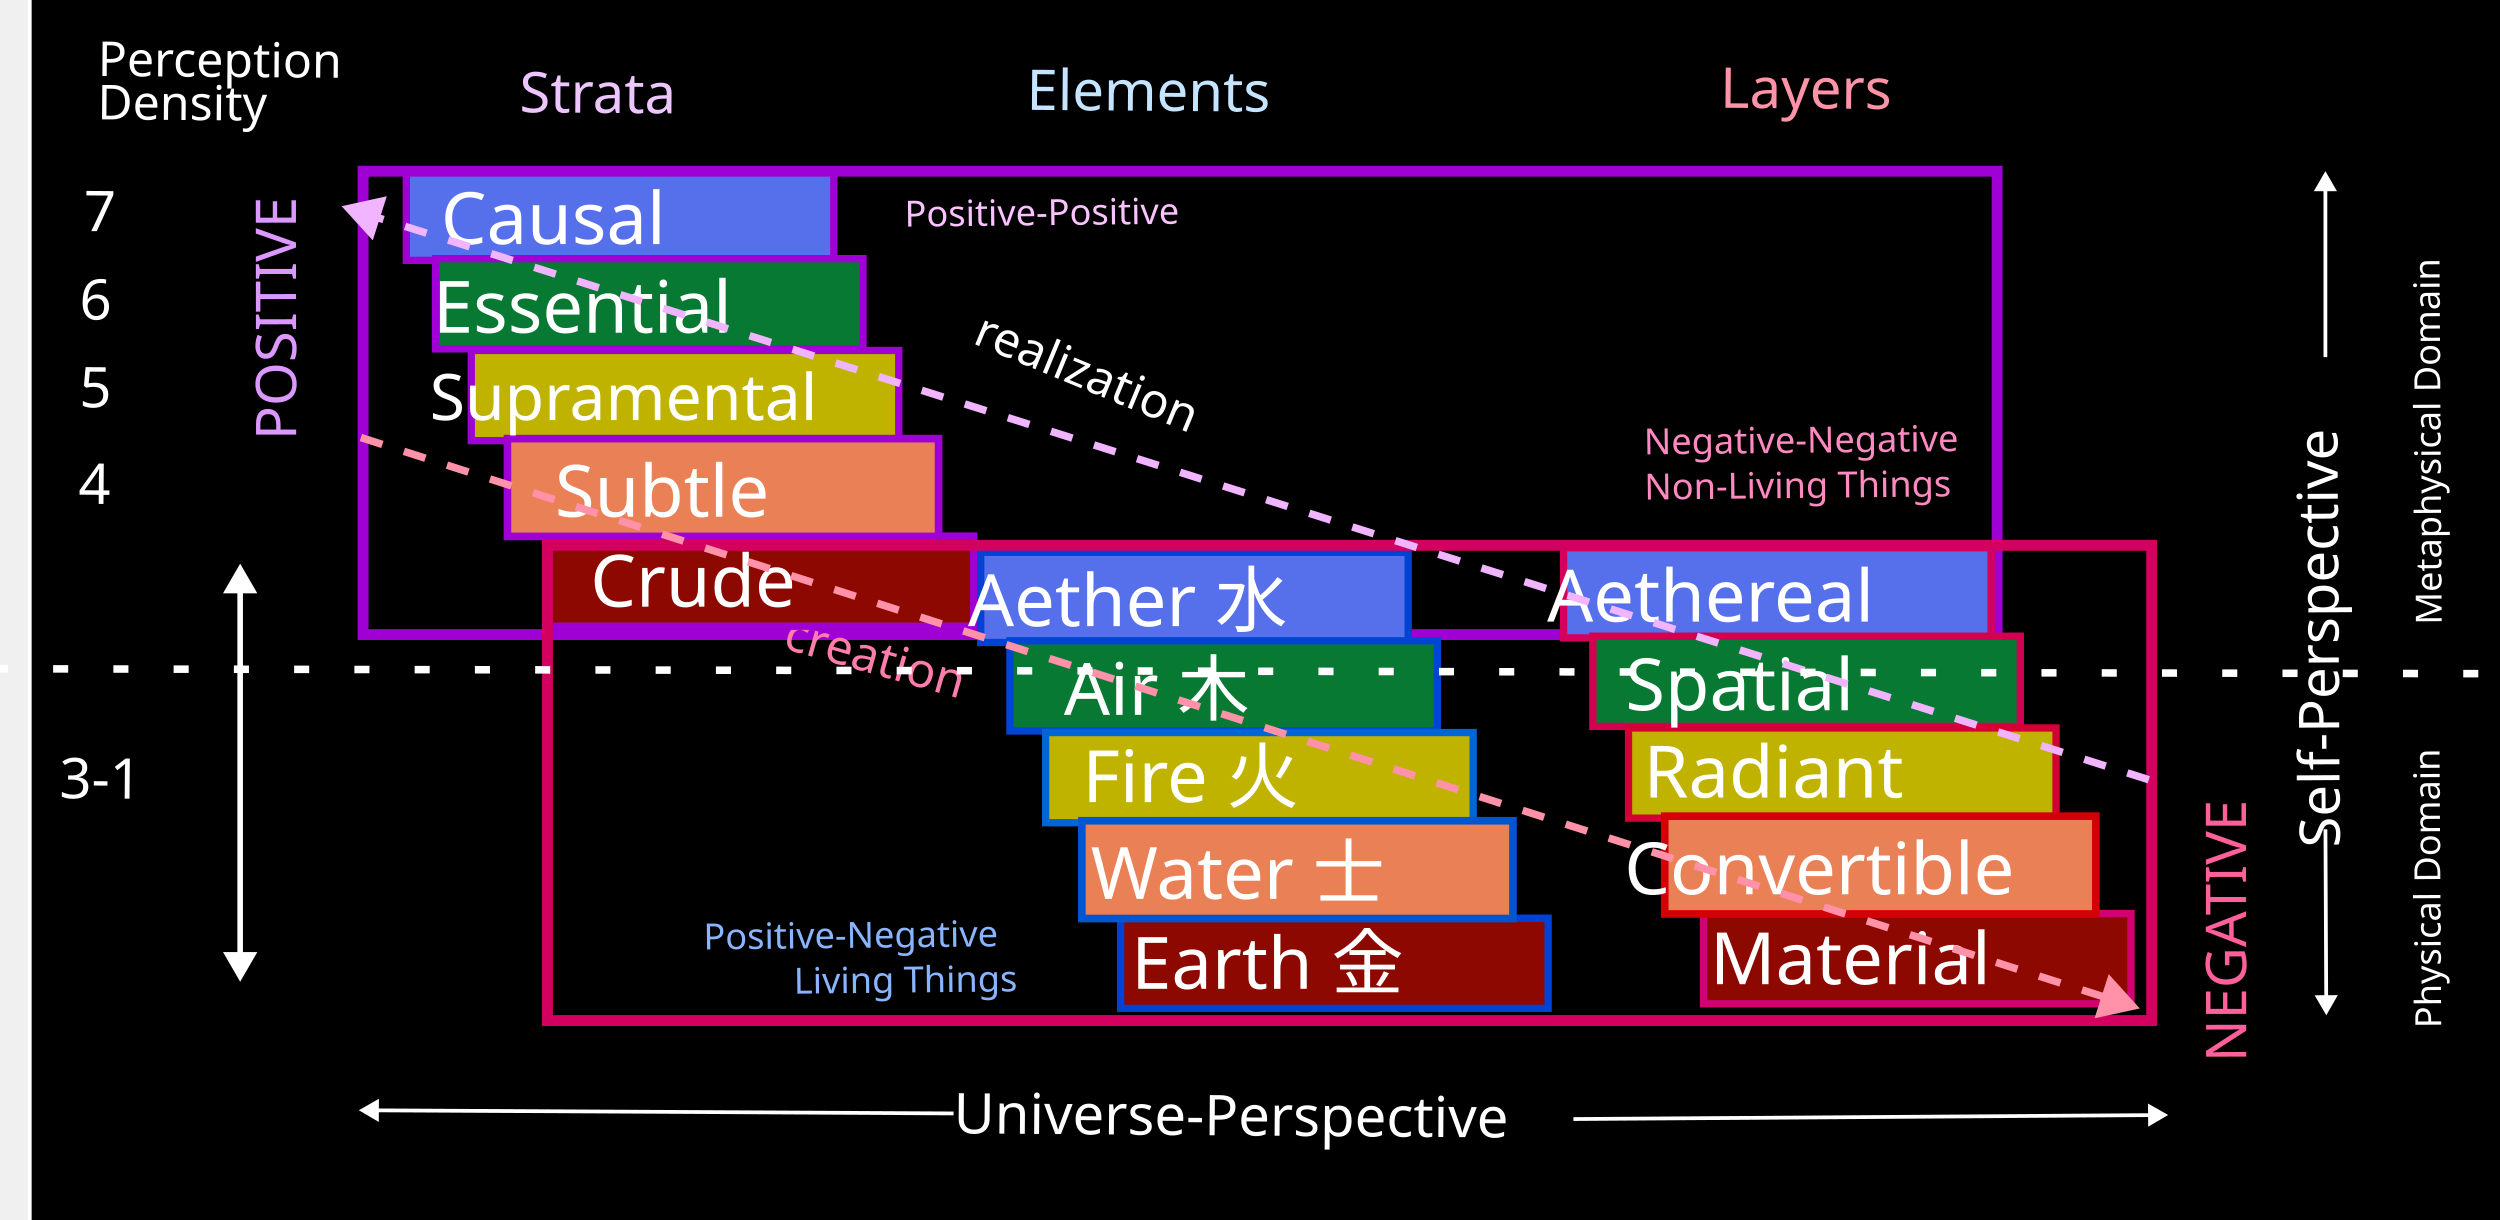
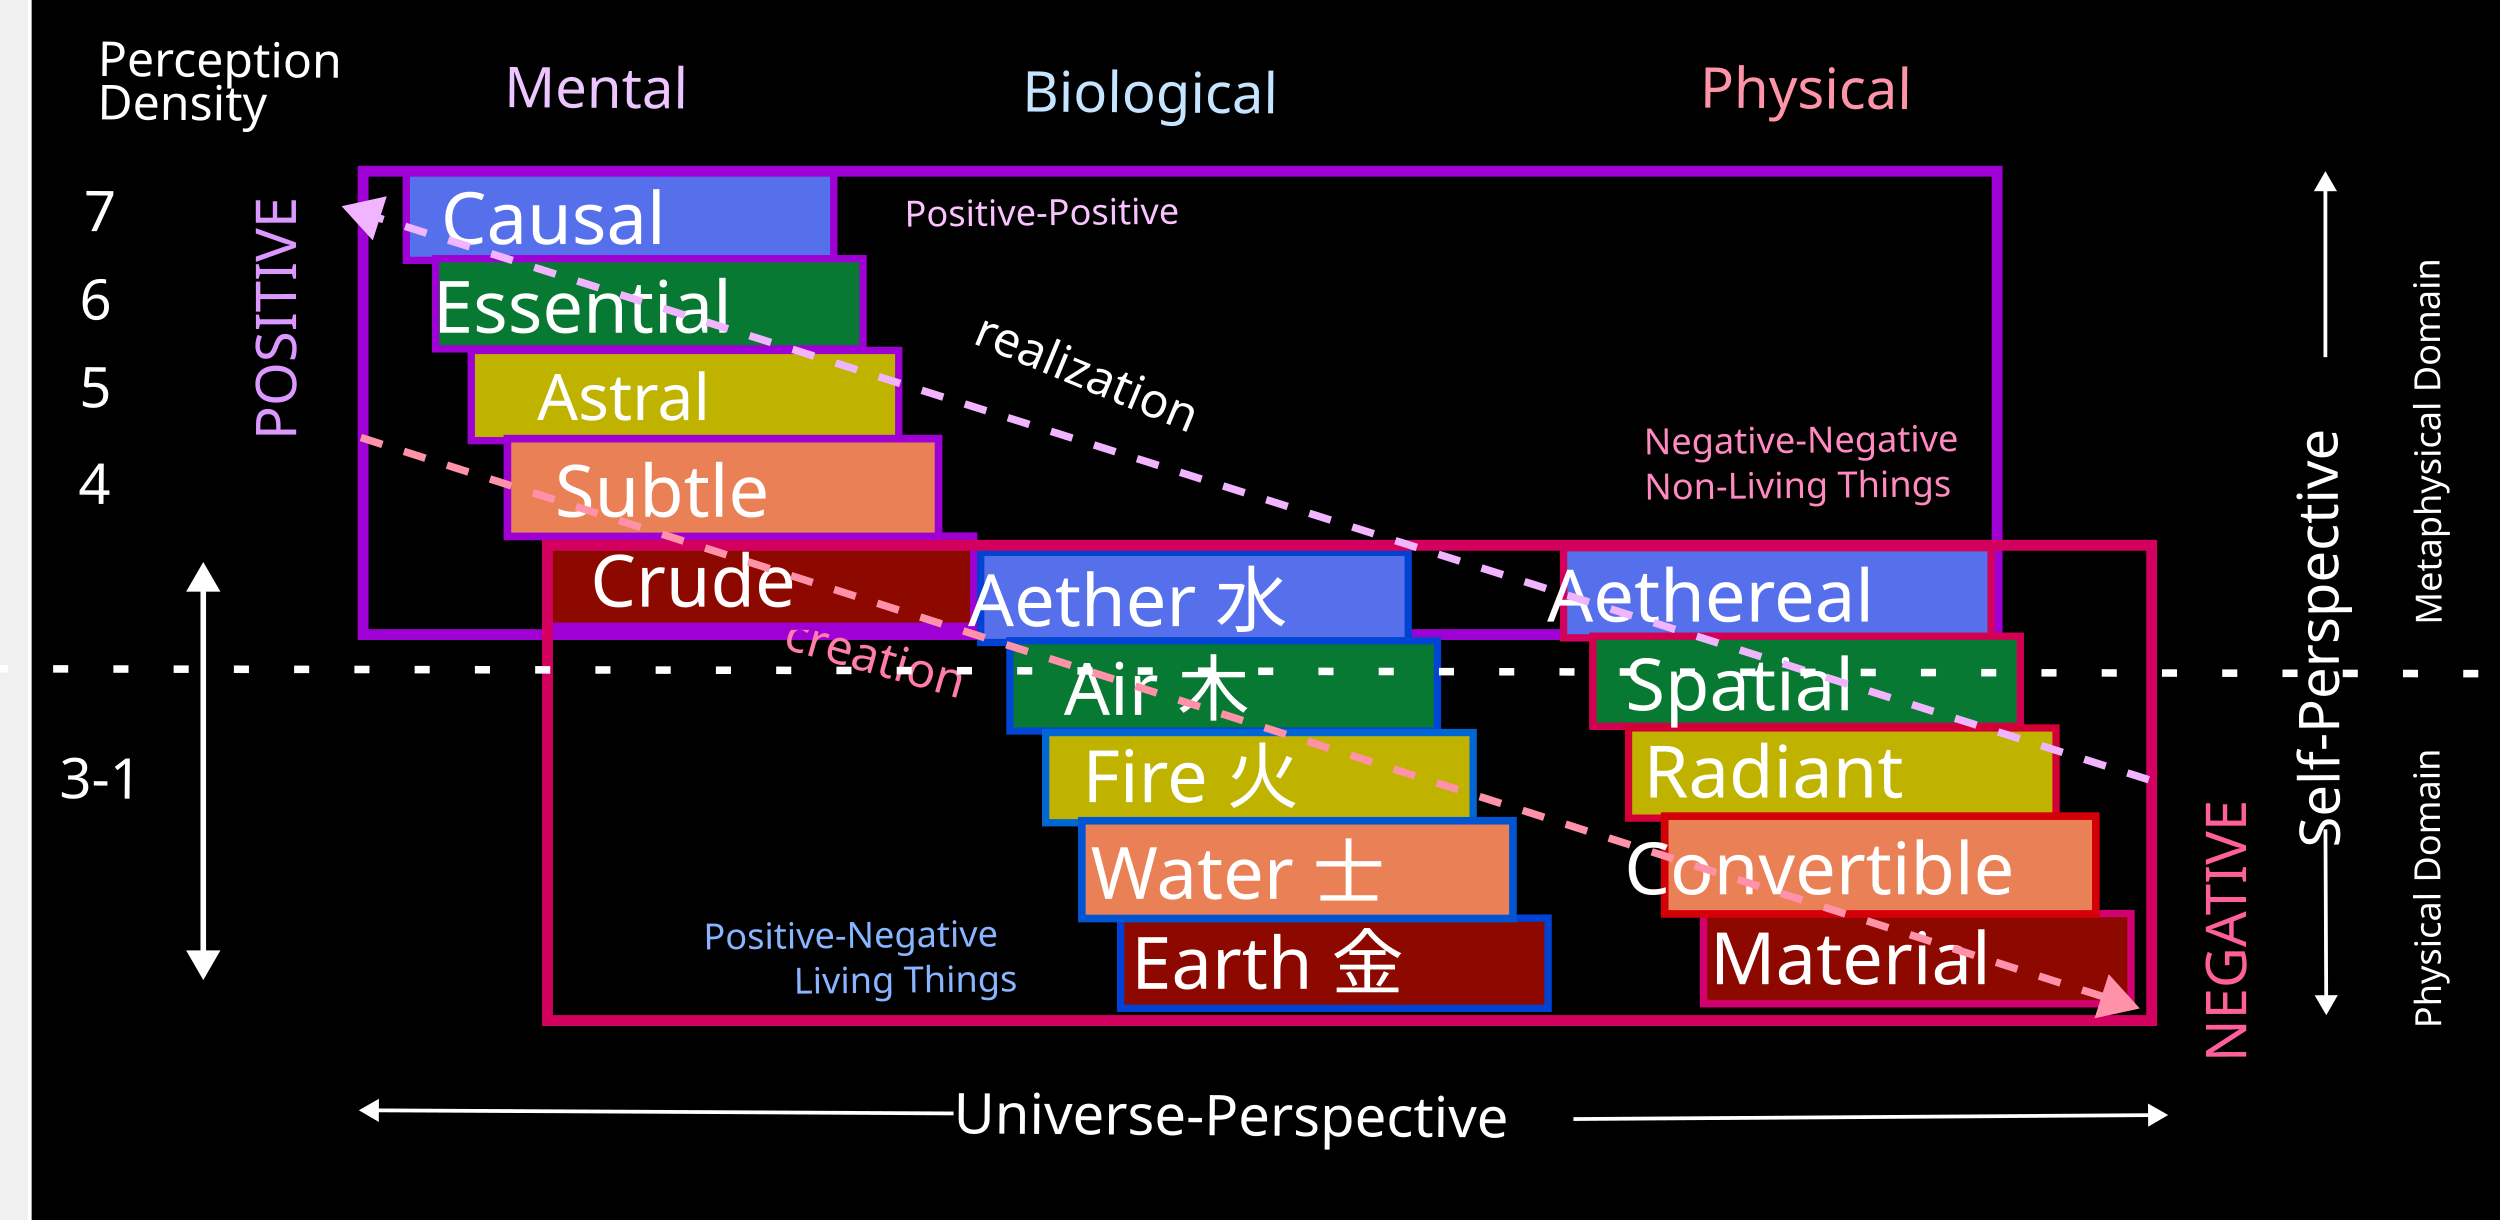
<svg xmlns="http://www.w3.org/2000/svg" width="1660" height="810" viewBox="0 0 1660 810" version="1.1" id="svg1">
  <defs id="defs1">
    <marker style="overflow:visible" id="marker13" refX="0" refY="0" orient="auto-start-reverse" markerWidth="1" markerHeight="1" viewBox="0 0 1 1" preserveAspectRatio="xMidYMid">
      <path transform="scale(0.5)" style="fill:context-stroke;fill-rule:evenodd;stroke:context-stroke;stroke-width:1pt" d="M 5.77,0 -2.88,5 V -5 Z" id="path13" />
    </marker>
    <marker style="overflow:visible" id="marker9" refX="0" refY="0" orient="auto-start-reverse" markerWidth="1" markerHeight="1" viewBox="0 0 1 1" preserveAspectRatio="xMidYMid">
      <path transform="scale(0.5)" style="fill:context-stroke;fill-rule:evenodd;stroke:context-stroke;stroke-width:1pt" d="M 5.77,0 -2.88,5 V -5 Z" id="path9" />
    </marker>
    <marker style="overflow:visible" id="Triangle" refX="0" refY="0" orient="auto-start-reverse" markerWidth="1" markerHeight="1" viewBox="0 0 1 1" preserveAspectRatio="xMidYMid">
      <path transform="scale(0.5)" style="fill:context-stroke;fill-rule:evenodd;stroke:context-stroke;stroke-width:1pt" d="M 5.77,0 -2.88,5 V -5 Z" id="path135" />
    </marker>
    <marker style="overflow:visible" id="Triangle-2" refX="0" refY="0" orient="auto-start-reverse" markerWidth="1" markerHeight="1" viewBox="0 0 1 1" preserveAspectRatio="xMidYMid">
      <path transform="scale(0.5)" style="fill:context-stroke;fill-rule:evenodd;stroke:context-stroke;stroke-width:1pt" d="M 5.77,0 -2.88,5 V -5 Z" id="path135-2" />
    </marker>
    <marker style="overflow:visible" id="marker9-9" refX="0" refY="0" orient="auto-start-reverse" markerWidth="1" markerHeight="1" viewBox="0 0 1 1" preserveAspectRatio="xMidYMid">
      <path transform="scale(0.5)" style="fill:context-stroke;fill-rule:evenodd;stroke:context-stroke;stroke-width:1pt" d="M 5.77,0 -2.88,5 V -5 Z" id="path9-6" />
    </marker>
    <marker style="overflow:visible" id="marker13-8" refX="0" refY="0" orient="auto-start-reverse" markerWidth="1" markerHeight="1" viewBox="0 0 1 1" preserveAspectRatio="xMidYMid">
      <path transform="scale(0.5)" style="fill:context-stroke;fill-rule:evenodd;stroke:context-stroke;stroke-width:1pt" d="M 5.77,0 -2.88,5 V -5 Z" id="path13-1" />
    </marker>
    <marker style="overflow:visible" id="marker13-4" refX="0" refY="0" orient="auto-start-reverse" markerWidth="1" markerHeight="1" viewBox="0 0 1 1" preserveAspectRatio="xMidYMid">
      <path transform="scale(0.5)" style="fill:context-stroke;fill-rule:evenodd;stroke:context-stroke;stroke-width:1pt" d="M 5.77,0 -2.88,5 V -5 Z" id="path13-8" />
    </marker>
  </defs>
  <g id="layer1">
    <rect style="fill:#000000;fill-opacity:1;stroke:#ffffff;stroke-width:2.501" id="rect2" width="1714.019" height="841.858" x="19.762" y="-9.222" />
    <rect style="fill:#566fea;fill-opacity:1;stroke:#9f00d3;stroke-width:4.846;stroke-dasharray:none;stroke-opacity:1" id="rect1" width="283.854" height="59.885" x="269.78" y="113.002" />
    <rect style="fill:#087932;fill-opacity:1;stroke:#9f00d3;stroke-width:4.846;stroke-dasharray:none;stroke-opacity:1" id="rect1-06" width="283.854" height="59.885" x="289.201" y="171.756" />
    <rect style="fill:none;fill-opacity:1;stroke:#9f00d3;stroke-width:7.209;stroke-dasharray:none;stroke-opacity:1" id="rect1-0" width="1084.988" height="307.685" x="241.095" y="113.682" />
    <text xml:space="preserve" style="font-size:37.333px;font-family:'Noto Sans';-inkscape-font-specification:'Noto Sans';text-align:center;writing-mode:lr-tb;direction:ltr;text-anchor:middle;fill:#6982ff;stroke:#6b8cff;stroke-width:28.18" x="-187.397" y="196.361" id="text2-0" transform="rotate(-90.06055)">
      <tspan id="tspan2-6" x="-187.397" y="196.361" style="font-size:37.333px;fill:#db98ff;fill-opacity:1;stroke:none">POSITIVE</tspan>
    </text>
    <text xml:space="preserve" style="font-size:37.333px;font-family:'Noto Sans';-inkscape-font-specification:'Noto Sans';text-align:center;writing-mode:lr-tb;direction:ltr;text-anchor:middle;fill:#6982ff;stroke:#6b8cff;stroke-width:28.18" x="-595.466" y="1490.757" id="text2-0-0" transform="rotate(-90.06055)">
      <tspan id="tspan2-6-2" x="-595.466" y="1490.757" style="font-size:37.333px;fill:#ff6099;fill-opacity:1;stroke:none">NEGATIVE</tspan>
    </text>
    <text xml:space="preserve" style="font-size:24px;font-family:'Noto Sans';-inkscape-font-specification:'Noto Sans';text-align:center;writing-mode:lr-tb;direction:ltr;text-anchor:middle;fill:#ff6099;fill-opacity:1;stroke:#d3005f;stroke-width:9.399;stroke-dasharray:none;stroke-opacity:1" x="-287.323" y="1618.755" id="text4" transform="rotate(-90.34739)">
      <tspan id="tspan4" x="-287.323" y="1618.755" style="font-size:24px;fill:#ffffff;fill-opacity:1;stroke:none">Metaphysical Domain</tspan>
    </text>
    <text xml:space="preserve" style="font-size:37.333px;font-family:'Noto Sans';-inkscape-font-specification:'Noto Sans';text-align:center;writing-mode:lr-tb;direction:ltr;text-anchor:middle;fill:#ff6099;fill-opacity:1;stroke:#d3005f;stroke-width:9.399;stroke-dasharray:none;stroke-opacity:1" x="-408.796" y="1550.273" id="text4-2" transform="rotate(-90.34739)">
      <tspan id="tspan4-9" x="-408.796" y="1550.273" style="font-size:37.333px;fill:#ffffff;fill-opacity:1;stroke:none">Self-Perspective</tspan>
    </text>
    <text xml:space="preserve" style="font-size:37.333px;font-family:'Noto Sans';-inkscape-font-specification:'Noto Sans';text-align:center;writing-mode:lr-tb;direction:ltr;text-anchor:middle;fill:#ff6099;fill-opacity:1;stroke:#d3005f;stroke-width:9.399;stroke-dasharray:none;stroke-opacity:1" x="847.284" y="747.674" id="text4-2-8" transform="rotate(0.4346996)">
      <tspan id="tspan4-9-8" x="847.284" y="747.674" style="font-size:37.333px;fill:#ffffff;fill-opacity:1;stroke:none">Universe-Perspective</tspan>
    </text>
-     <text xml:space="preserve" style="font-size:37.333px;font-family:'Noto Sans';-inkscape-font-specification:'Noto Sans';text-align:center;writing-mode:lr-tb;direction:ltr;text-anchor:middle;fill:#ff6099;fill-opacity:1;stroke:#d3005f;stroke-width:9.399;stroke-dasharray:none;stroke-opacity:1" x="421.651" y="71.896" id="text4-2-8-4" transform="rotate(0.4346996)">
-       <tspan id="tspan4-9-8-4" x="421.651" y="71.896" style="font-size:37.333px;fill:#edc5ff;fill-opacity:1;stroke:none">Strata</tspan>
+     <text xml:space="preserve" style="font-size:37.333px;font-family:'Noto Sans';-inkscape-font-specification:'Noto Sans';text-align:center;writing-mode:lr-tb;direction:ltr;text-anchor:middle;fill:#ff6099;fill-opacity:1;stroke:#d3005f;stroke-width:9.399;stroke-dasharray:none;stroke-opacity:1" x="420.512" y="68.565" id="text4-2-8-4" transform="rotate(0.4346996)">
+       <tspan id="tspan4-9-8-4" x="420.512" y="68.565" style="font-size:37.333px;fill:#edc5ff;fill-opacity:1;stroke:none">Mental</tspan>
    </text>
    <text xml:space="preserve" style="font-size:32px;line-height:0.9;font-family:'Noto Sans';-inkscape-font-specification:'Noto Sans';text-align:center;writing-mode:lr-tb;direction:ltr;text-anchor:middle;fill:#ff6099;fill-opacity:1;stroke:#d3005f;stroke-width:9.399;stroke-dasharray:none;stroke-opacity:1" x="65.241" y="49.943" id="text4-2-8-4-5" transform="rotate(0.4346996)">
      <tspan id="tspan4-9-8-4-3" x="65.241" y="49.943" style="font-size:32px;line-height:0.9;text-align:start;text-anchor:start;fill:#ffffff;fill-opacity:1;stroke:none">Perception </tspan>
      <tspan x="65.241" y="78.743" style="font-size:32px;line-height:0.9;text-align:start;text-anchor:start;fill:#ffffff;fill-opacity:1;stroke:none" id="tspan1">Density</tspan>
    </text>
    <text xml:space="preserve" style="font-size:37.333px;font-family:'Noto Sans';-inkscape-font-specification:'Noto Sans';text-align:center;writing-mode:lr-tb;direction:ltr;text-anchor:middle;fill:#ff6099;fill-opacity:1;stroke:#d3005f;stroke-width:9.399;stroke-dasharray:none;stroke-opacity:1" x="91.659" y="152.987" id="text4-2-8-4-5-9" transform="rotate(0.4346996)">
      <tspan id="tspan4-9-8-4-3-1" x="91.659" y="152.987" style="font-size:37.333px;fill:#ffffff;fill-opacity:1;stroke:none">7</tspan>
    </text>
    <text xml:space="preserve" style="font-size:37.333px;font-family:'Noto Sans';-inkscape-font-specification:'Noto Sans';text-align:center;writing-mode:lr-tb;direction:ltr;text-anchor:middle;fill:#ff6099;fill-opacity:1;stroke:#d3005f;stroke-width:9.399;stroke-dasharray:none;stroke-opacity:1" x="89.283" y="211.72" id="text4-2-8-4-5-9-0" transform="rotate(0.4346996)">
      <tspan id="tspan4-9-8-4-3-1-2" x="89.283" y="211.72" style="font-size:37.333px;fill:#ffffff;fill-opacity:1;stroke:none">6</tspan>
    </text>
-     <text xml:space="preserve" style="font-size:37.333px;font-family:'Noto Sans';-inkscape-font-specification:'Noto Sans';text-align:center;writing-mode:lr-tb;direction:ltr;text-anchor:middle;fill:#ff6099;fill-opacity:1;stroke:#d3005f;stroke-width:9.399;stroke-dasharray:none;stroke-opacity:1" x="787.275" y="67.755" id="text4-2-8-4-1" transform="rotate(0.4346996)">
-       <tspan id="tspan4-9-8-4-7" x="787.275" y="67.755" style="font-size:37.333px;fill:#c5e4ff;fill-opacity:1;stroke:none">Elements</tspan>
+     <text xml:space="preserve" style="font-size:37.333px;font-family:'Noto Sans';-inkscape-font-specification:'Noto Sans';text-align:center;writing-mode:lr-tb;direction:ltr;text-anchor:middle;fill:#ff6099;fill-opacity:1;stroke:#d3005f;stroke-width:9.399;stroke-dasharray:none;stroke-opacity:1" x="788.397" y="68.86" id="text4-2-8-4-1" transform="rotate(0.4346996)">
+       <tspan id="tspan4-9-8-4-7" x="788.397" y="68.86" style="font-size:37.333px;fill:#c5e4ff;fill-opacity:1;stroke:none">Biological</tspan>
    </text>
    <text xml:space="preserve" style="font-size:37.333px;font-family:'Noto Sans';-inkscape-font-specification:'Noto Sans';text-align:center;writing-mode:lr-tb;direction:ltr;text-anchor:middle;fill:#ff6099;fill-opacity:1;stroke:#d3005f;stroke-width:9.399;stroke-dasharray:none;stroke-opacity:1" x="1223.806" y="62.856" id="text4-2-8-4-2" transform="rotate(0.4346996)">
-       <tspan id="tspan4-9-8-4-1" x="1223.806" y="62.856" style="font-size:37.333px;fill:#ff93a7;fill-opacity:1;stroke:none">Layers</tspan>
+       <tspan id="tspan4-9-8-4-1" x="1223.806" y="62.856" style="font-size:37.333px;fill:#ff93a7;fill-opacity:1;stroke:none">Physical</tspan>
    </text>
    <text xml:space="preserve" style="font-size:24px;font-family:'Noto Sans';-inkscape-font-specification:'Noto Sans';text-align:center;writing-mode:lr-tb;direction:ltr;text-anchor:middle;fill:#ff6099;fill-opacity:1;stroke:#d3005f;stroke-width:9.399;stroke-dasharray:none;stroke-opacity:1" x="-584.059" y="1616.799" id="text4-7" transform="rotate(-90.34739)">
      <tspan id="tspan4-3" x="-584.059" y="1616.799" style="font-size:24px;fill:#ffffff;fill-opacity:1;stroke:none">Physical Domain</tspan>
    </text>
    <text xml:space="preserve" style="font-size:24px;font-family:'Noto Sans';-inkscape-font-specification:'Noto Sans';text-align:center;writing-mode:lr-tb;direction:ltr;text-anchor:middle;fill:#ff6099;fill-opacity:1;stroke:#d3005f;stroke-width:9.399;stroke-dasharray:none;stroke-opacity:1" x="705.843" y="156.936" id="text4-7-1" transform="rotate(-0.6140986)">
      <tspan id="tspan4-3-5" x="705.843" y="156.936" style="font-size:24px;fill:#fac2ff;fill-opacity:1;stroke:none">Positive-Positive</tspan>
    </text>
    <text xml:space="preserve" style="font-size:24px;font-family:'Noto Sans';-inkscape-font-specification:'Noto Sans';text-align:center;writing-mode:lr-tb;direction:ltr;text-anchor:middle;fill:#ff6099;fill-opacity:1;stroke:#d3005f;stroke-width:9.399;stroke-dasharray:none;stroke-opacity:1" x="1088.289" y="313.435" id="text4-7-1-6" transform="rotate(-0.6140986)">
      <tspan id="tspan4-3-5-7" x="1088.289" y="313.435" style="font-size:24px;text-align:start;text-anchor:start;fill:#ff89c0;fill-opacity:1;stroke:none">Negative-Negative </tspan>
      <tspan x="1088.289" y="343.435" style="font-size:24px;text-align:start;text-anchor:start;fill:#ff89c0;fill-opacity:1;stroke:none" id="tspan7">Non-Living Things</tspan>
    </text>
    <text xml:space="preserve" style="font-size:24px;font-family:'Noto Sans';-inkscape-font-specification:'Noto Sans';text-align:center;writing-mode:lr-tb;direction:ltr;text-anchor:middle;fill:#ff6099;fill-opacity:1;stroke:#d3005f;stroke-width:9.399;stroke-dasharray:none;stroke-opacity:1" x="699.688" y="635.43" id="text4-7-1-6-6" transform="rotate(-0.6140986)">
      <tspan id="tspan4-3-5-7-3" x="699.688" y="635.43" style="font-size:24px;text-align:end;text-anchor:end;fill:#89b4ff;fill-opacity:1;stroke:none">Positive-Negative</tspan>
      <tspan x="699.688" y="665.43" style="font-size:24px;text-align:end;text-anchor:end;fill:#89b4ff;fill-opacity:1;stroke:none" id="tspan7-9">Living Things</tspan>
    </text>
    <text xml:space="preserve" style="font-size:32px;font-family:'Noto Sans';-inkscape-font-specification:'Noto Sans';text-align:center;writing-mode:lr-tb;direction:ltr;text-anchor:middle;fill:#ff6099;fill-opacity:1;stroke:#d3005f;stroke-width:9.399;stroke-dasharray:none;stroke-opacity:1" x="782.362" y="-36.718" id="text4-7-5" transform="rotate(22.51285)">
      <tspan id="tspan4-3-9" x="782.362" y="-36.718" style="font-size:32px;fill:#ffffff;fill-opacity:1;stroke:none">realization</tspan>
    </text>
    <text xml:space="preserve" style="font-size:32px;font-family:'Noto Sans';-inkscape-font-specification:'Noto Sans';text-align:center;writing-mode:lr-tb;direction:ltr;text-anchor:middle;fill:#ff7dab;fill-opacity:1;stroke:#d3005f;stroke-width:9.399;stroke-dasharray:none;stroke-opacity:1" x="699.402" y="271.617" id="text4-7-5-9" transform="rotate(15.8988)">
      <tspan id="tspan4-3-9-1" x="699.402" y="271.617" style="font-size:32px;fill:#ff7dab;fill-opacity:1;stroke:none">creation</tspan>
    </text>
    <g id="g5" transform="translate(125.1589,19.76194)">
      <rect style="fill:#8d0900;fill-opacity:1;stroke:#9f00d3;stroke-width:4.846;stroke-dasharray:none;stroke-opacity:1" id="rect1-06-6" width="283.854" height="59.885" x="237.534" y="336.169" />
      <rect style="fill:#bfb300;fill-opacity:1;stroke:#9f00d3;stroke-width:4.846;stroke-dasharray:none;stroke-opacity:1" id="rect1-06-4" width="283.854" height="59.885" x="187.756" y="212.931" />
      <rect style="fill:#ea8056;fill-opacity:1;stroke:#9f00d3;stroke-width:5.067;stroke-dasharray:none;stroke-opacity:1" id="rect1-9" width="286.267" height="64.934" x="211.771" y="271.486" />
      <text xml:space="preserve" style="font-size:48px;font-family:'Noto Sans';-inkscape-font-specification:'Noto Sans';text-align:center;writing-mode:lr-tb;direction:ltr;text-anchor:middle;fill:#6982ff;stroke:#6b8cff;stroke-width:28.18" x="285.889" y="142.286" id="text2">
        <tspan id="tspan2" x="285.889" y="142.286" style="font-size:48px;fill:#ffffff;fill-opacity:1;stroke:none">Causal</tspan>
      </text>
      <text xml:space="preserve" style="font-size:48px;font-family:'Noto Sans';-inkscape-font-specification:'Noto Sans';text-align:center;writing-mode:lr-tb;direction:ltr;text-anchor:middle;fill:#6982ff;stroke:#6b8cff;stroke-width:28.18" x="305.21" y="201.179" id="text2-93">
        <tspan id="tspan2-1" x="305.21" y="201.179" style="font-size:48px;fill:#ffffff;fill-opacity:1;stroke:none">Essential</tspan>
      </text>
      <text xml:space="preserve" style="font-size:42.667px;font-family:'Noto Sans';-inkscape-font-specification:'Noto Sans';text-align:center;writing-mode:lr-tb;direction:ltr;text-anchor:middle;fill:#6982ff;stroke:#6b8cff;stroke-width:28.18" x="327.702" y="259.147" id="text2-8">
-         <tspan id="tspan2-4" x="327.702" y="259.147" style="font-size:42.667px;fill:#ffffff;fill-opacity:1;stroke:none">Supramental</tspan>
+         <tspan id="tspan2-4" x="327.702" y="259.147" style="font-size:42.667px;fill:#ffffff;fill-opacity:1;stroke:none">Astral</tspan>
      </text>
      <text xml:space="preserve" style="font-size:48px;font-family:'Noto Sans';-inkscape-font-specification:'Noto Sans';text-align:center;writing-mode:lr-tb;direction:ltr;text-anchor:middle;fill:#6982ff;stroke:#6b8cff;stroke-width:28.18" x="358.132" y="323.37" id="text2-5">
        <tspan id="tspan2-3" x="358.132" y="323.37" style="font-size:48px;fill:#ffffff;fill-opacity:1;stroke:none">Subtle</tspan>
      </text>
      <text xml:space="preserve" style="font-size:48px;font-family:'Noto Sans';-inkscape-font-specification:'Noto Sans';text-align:center;writing-mode:lr-tb;direction:ltr;text-anchor:middle;fill:#6982ff;stroke:#6b8cff;stroke-width:28.18" x="378.702" y="383.083" id="text2-6">
        <tspan id="tspan2-10" x="378.702" y="383.083" style="font-size:48px;fill:#ffffff;fill-opacity:1;stroke:none">Crude</tspan>
      </text>
    </g>
    <g id="g4" transform="translate(293.7941,-220.0162)">
      <rect style="fill:#8d0900;fill-opacity:1;stroke:#0042d3;stroke-width:4.846;stroke-dasharray:none;stroke-opacity:1" id="rect1-06-6-4" width="283.854" height="59.885" x="450.304" y="829.67" />
      <rect style="fill:#566fea;fill-opacity:1;stroke:#0043d3;stroke-width:4.846;stroke-dasharray:none;stroke-opacity:1" id="rect1-5" width="283.854" height="59.885" x="357.392" y="586.741" />
      <rect style="fill:#087932;fill-opacity:1;stroke:#0045d3;stroke-width:4.846;stroke-dasharray:none;stroke-opacity:1" id="rect1-06-2" width="283.854" height="59.885" x="376.812" y="645.496" />
      <rect style="fill:#bfb300;fill-opacity:1;stroke:#0066d3;stroke-width:4.846;stroke-dasharray:none;stroke-opacity:1" id="rect1-06-4-5" width="283.854" height="59.885" x="400.526" y="706.432" />
      <rect style="fill:#ea8056;fill-opacity:1;stroke:#0055d3;stroke-width:5.067;stroke-dasharray:none;stroke-opacity:1" id="rect1-9-4" width="286.267" height="64.934" x="424.542" y="764.987" />
      <text xml:space="preserve" style="font-size:48px;font-family:'Noto Sans';-inkscape-font-specification:'Noto Sans';text-align:center;writing-mode:lr-tb;direction:ltr;text-anchor:middle;fill:#6982ff;stroke:#6b8cff;stroke-width:28.18" x="498.66" y="635.787" id="text2-7">
        <tspan id="tspan2-44" x="498.66" y="635.787" style="font-size:48px;fill:#ffffff;fill-opacity:1;stroke:none">Aether ⽔</tspan>
      </text>
      <text xml:space="preserve" style="font-size:48px;font-family:'Noto Sans';-inkscape-font-specification:'Noto Sans';text-align:center;writing-mode:lr-tb;direction:ltr;text-anchor:middle;fill:#6982ff;stroke:#6b8cff;stroke-width:28.18" x="517.981" y="694.68" id="text2-93-3">
        <tspan id="tspan2-1-0" x="517.981" y="694.68" style="font-size:48px;fill:#ffffff;fill-opacity:1;stroke:none">Air 木</tspan>
      </text>
      <text xml:space="preserve" style="font-size:48px;font-family:'Noto Sans';-inkscape-font-specification:'Noto Sans';text-align:center;writing-mode:lr-tb;direction:ltr;text-anchor:middle;fill:#6982ff;stroke:#6b8cff;stroke-width:28.18" x="540.473" y="752.648" id="text2-8-7">
        <tspan id="tspan2-4-8" x="540.473" y="752.648" style="font-size:48px;fill:#ffffff;fill-opacity:1;stroke:none">Fire 火</tspan>
      </text>
      <text xml:space="preserve" style="font-size:48px;font-family:'Noto Sans';-inkscape-font-specification:'Noto Sans';text-align:center;writing-mode:lr-tb;direction:ltr;text-anchor:middle;fill:#6982ff;stroke:#6b8cff;stroke-width:28.18" x="570.903" y="816.872" id="text2-5-6">
        <tspan id="tspan2-3-8" x="577.143" y="816.872" style="font-size:48px;fill:#ffffff;fill-opacity:1;stroke:none">Water 士 </tspan>
      </text>
      <text xml:space="preserve" style="font-size:48px;font-family:'Noto Sans';-inkscape-font-specification:'Noto Sans';text-align:center;writing-mode:lr-tb;direction:ltr;text-anchor:middle;fill:#6982ff;stroke:#6b8cff;stroke-width:28.18" x="591.473" y="876.585" id="text2-6-8">
        <tspan id="tspan2-10-4" x="591.473" y="876.585" style="font-size:48px;fill:#ffffff;fill-opacity:1;stroke:none">Earth 金</tspan>
      </text>
    </g>
    <g id="g6" transform="translate(874.795,-214.7464)">
      <rect style="fill:#8d0900;fill-opacity:1;stroke:#d30072;stroke-width:4.846;stroke-dasharray:none;stroke-opacity:1" id="rect1-06-6-9" width="283.854" height="59.885" x="256.335" y="821.352" />
      <rect style="fill:#566fea;fill-opacity:1;stroke:#d3005c;stroke-width:4.846;stroke-dasharray:none;stroke-opacity:1" id="rect1-2" width="283.854" height="59.885" x="163.423" y="578.423" />
      <rect style="fill:#087932;fill-opacity:1;stroke:#d30052;stroke-width:4.846;stroke-dasharray:none;stroke-opacity:1" id="rect1-06-0" width="283.854" height="59.885" x="182.843" y="637.177" />
      <rect style="fill:#bfb300;fill-opacity:1;stroke:#d30035;stroke-width:4.846;stroke-dasharray:none;stroke-opacity:1" id="rect1-06-4-6" width="283.854" height="59.885" x="206.558" y="698.114" />
      <rect style="fill:#ea8056;fill-opacity:1;stroke:#d30007;stroke-width:5.067;stroke-dasharray:none;stroke-opacity:1" id="rect1-9-8" width="286.267" height="64.934" x="230.573" y="756.669" />
      <text xml:space="preserve" style="font-size:48px;font-family:'Noto Sans';-inkscape-font-specification:'Noto Sans';text-align:center;writing-mode:lr-tb;direction:ltr;text-anchor:middle;fill:#6982ff;stroke:#6b8cff;stroke-width:28.18" x="304.691" y="627.469" id="text2-92">
        <tspan id="tspan2-66" x="304.691" y="627.469" style="font-size:48px;fill:#ffffff;fill-opacity:1;stroke:none">Aethereal</tspan>
      </text>
      <text xml:space="preserve" style="font-size:48px;font-family:'Noto Sans';-inkscape-font-specification:'Noto Sans';text-align:center;writing-mode:lr-tb;direction:ltr;text-anchor:middle;fill:#6982ff;stroke:#6b8cff;stroke-width:28.18" x="324.012" y="686.361" id="text2-93-4">
        <tspan id="tspan2-1-9" x="324.012" y="686.361" style="font-size:48px;fill:#ffffff;fill-opacity:1;stroke:none">Spatial</tspan>
      </text>
      <text xml:space="preserve" style="font-size:48px;font-family:'Noto Sans';-inkscape-font-specification:'Noto Sans';text-align:center;writing-mode:lr-tb;direction:ltr;text-anchor:middle;fill:#6982ff;stroke:#6b8cff;stroke-width:28.18" x="346.504" y="744.329" id="text2-8-5">
        <tspan id="tspan2-4-0" x="346.504" y="744.329" style="font-size:48px;fill:#ffffff;fill-opacity:1;stroke:none">Radiant</tspan>
      </text>
      <text xml:space="preserve" style="font-size:48px;font-family:'Noto Sans';-inkscape-font-specification:'Noto Sans';text-align:center;writing-mode:lr-tb;direction:ltr;text-anchor:middle;fill:#6982ff;stroke:#6b8cff;stroke-width:28.18" x="376.934" y="808.553" id="text2-5-4">
        <tspan id="tspan2-3-87" x="376.934" y="808.553" style="font-size:48px;fill:#ffffff;fill-opacity:1;stroke:none">Convertible</tspan>
      </text>
      <text xml:space="preserve" style="font-size:48px;font-family:'Noto Sans';-inkscape-font-specification:'Noto Sans';text-align:center;writing-mode:lr-tb;direction:ltr;text-anchor:middle;fill:#6982ff;stroke:#6b8cff;stroke-width:28.18" x="397.504" y="868.266" id="text2-6-1">
        <tspan id="tspan2-10-7" x="397.504" y="868.266" style="font-size:48px;fill:#ffffff;fill-opacity:1;stroke:none">Material</tspan>
      </text>
    </g>
    <rect style="fill:none;fill-opacity:1;stroke:#d3005f;stroke-width:7.233;stroke-dasharray:none;stroke-opacity:1" id="rect1-0-8" width="1065.201" height="315.565" x="363.522" y="362.078" />
    <path style="fill:#800000;fill-opacity:1;stroke:#f1b4ff;stroke-width:4.999;stroke-dasharray:14.997, 14.997;stroke-dashoffset:0;stroke-opacity:1;marker-end:url(#Triangle)" d="M 1426.812,517.763 243.731,142.286" id="path6" />
    <path style="fill:#800000;fill-opacity:1;stroke:#ff91a8;stroke-width:5.001;stroke-dasharray:15.003, 15.003;stroke-dashoffset:0;stroke-opacity:1;marker-end:url(#Triangle-2)" d="M 239.621,290.532 1403.919,664.19" id="path6-1" />
    <path style="fill:none;fill-opacity:1;stroke:#ffffff;stroke-width:5.001;stroke-dasharray:10.002, 30.006;stroke-dashoffset:0;stroke-opacity:1" d="M 1965.654,447.937 -48.746,443.985" id="path7" />
    <path style="fill:#89b4ff;fill-opacity:1;stroke:#ffffff;stroke-width:2.501;stroke-dasharray:none;stroke-dashoffset:0;stroke-opacity:1;marker-end:url(#marker9)" d="m 1044.748,743.049 386.016,-2.635" id="path8" />
    <path style="fill:#89b4ff;fill-opacity:1;stroke:#ffffff;stroke-width:2.501;stroke-dasharray:none;stroke-dashoffset:0;stroke-opacity:1;marker-end:url(#marker9-9)" d="M 633.155,739.318 247.135,737.261" id="path8-8" />
    <path style="fill:#89b4ff;fill-opacity:1;stroke:#ffffff;stroke-width:2.501;stroke-dasharray:none;stroke-dashoffset:0;stroke-opacity:1;marker-end:url(#marker13)" d="M 1544.066,237.143 V 122.524" id="path10" />
-     <path style="fill:#89b4ff;fill-opacity:1;stroke:#ffffff;stroke-width:3.703;stroke-dasharray:none;stroke-dashoffset:0;stroke-opacity:1;marker-start:url(#Triangle);marker-end:url(#marker13-4)" d="M 159.467,638.734 V 387.416" id="path10-0" />
+     <path style="fill:#89b4ff;fill-opacity:1;stroke:#ffffff;stroke-width:3.703;stroke-dasharray:none;stroke-dashoffset:0;stroke-opacity:1;marker-start:url(#Triangle);marker-end:url(#marker13-4)" d="M 134.974,637.621 V 386.302" id="path10-0" />
    <path style="fill:#89b4ff;fill-opacity:1;stroke:#ffffff;stroke-width:2.501;stroke-dasharray:none;stroke-dashoffset:0;stroke-opacity:1;marker-end:url(#marker13-8)" d="m 1544.096,550.631 0.522,114.618" id="path10-3" />
    <text xml:space="preserve" style="font-size:37.333px;font-family:'Noto Sans';-inkscape-font-specification:'Noto Sans';text-align:center;writing-mode:lr-tb;direction:ltr;text-anchor:middle;fill:#ff6099;fill-opacity:1;stroke:#d3005f;stroke-width:9.399;stroke-dasharray:none;stroke-opacity:1" x="89.625" y="269.982" id="text4-2-8-4-5-9-9" transform="rotate(0.4346996)">
      <tspan id="tspan4-9-8-4-3-1-22" x="89.625" y="269.982" style="font-size:37.333px;fill:#ffffff;fill-opacity:1;stroke:none">5</tspan>
    </text>
    <text xml:space="preserve" style="font-size:37.333px;font-family:'Noto Sans';-inkscape-font-specification:'Noto Sans';text-align:center;writing-mode:lr-tb;direction:ltr;text-anchor:middle;fill:#ff6099;fill-opacity:1;stroke:#d3005f;stroke-width:9.399;stroke-dasharray:none;stroke-opacity:1" x="89.464" y="334.086" id="text4-2-8-4-5-9-3" transform="rotate(0.4346996)">
      <tspan id="tspan4-9-8-4-3-1-6" x="89.464" y="334.086" style="font-size:37.333px;fill:#ffffff;fill-opacity:1;stroke:none">4</tspan>
    </text>
    <text xml:space="preserve" style="font-size:37.333px;font-family:'Noto Sans';-inkscape-font-specification:'Noto Sans';text-align:center;writing-mode:lr-tb;direction:ltr;text-anchor:middle;fill:#ff6099;fill-opacity:1;stroke:#d3005f;stroke-width:9.399;stroke-dasharray:none;stroke-opacity:1" x="95.021" y="529.653" id="text4-2-8-4-5-9-3-8-1" transform="rotate(0.4346996)">
      <tspan id="tspan4-9-8-4-3-1-6-5-5" x="95.021" y="529.653" style="font-size:37.333px;fill:#ffffff;fill-opacity:1;stroke:none">3-1</tspan>
    </text>
  </g>
</svg>
